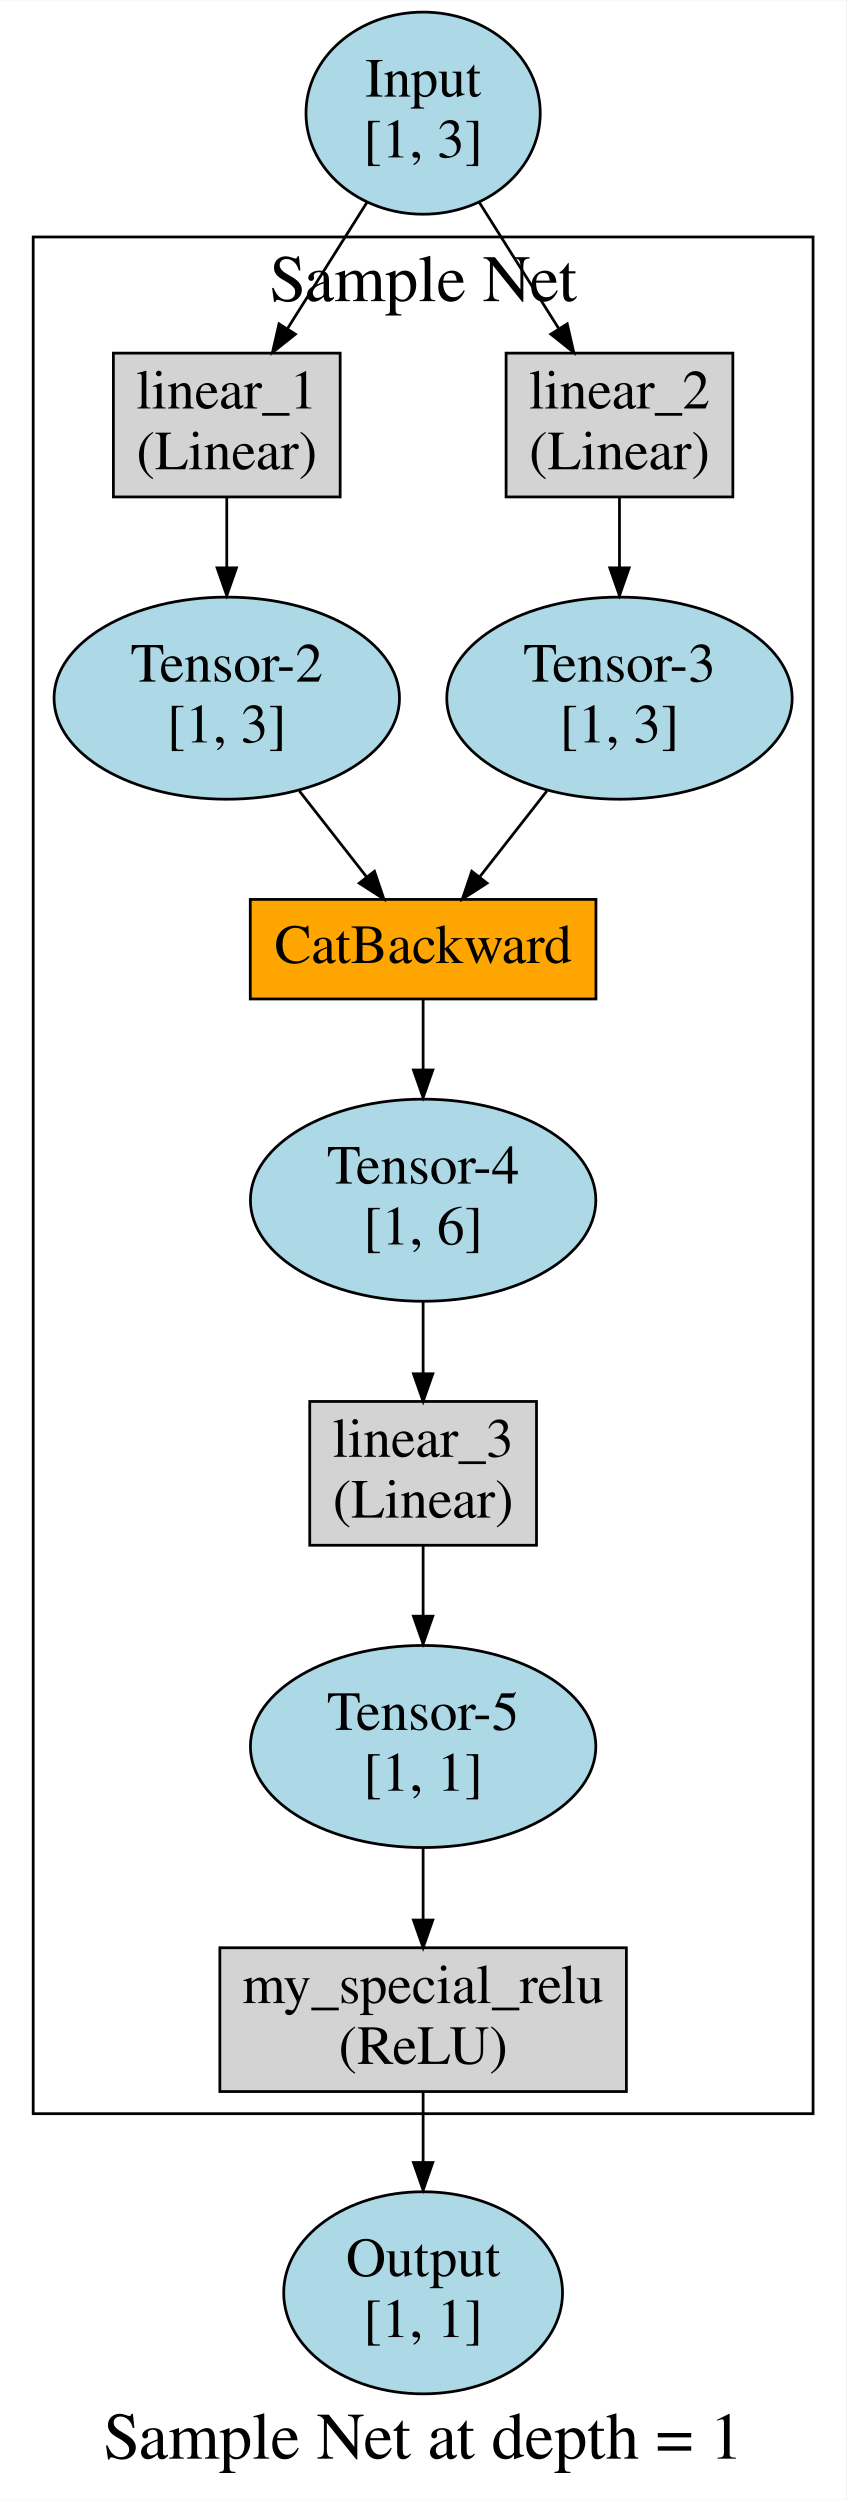
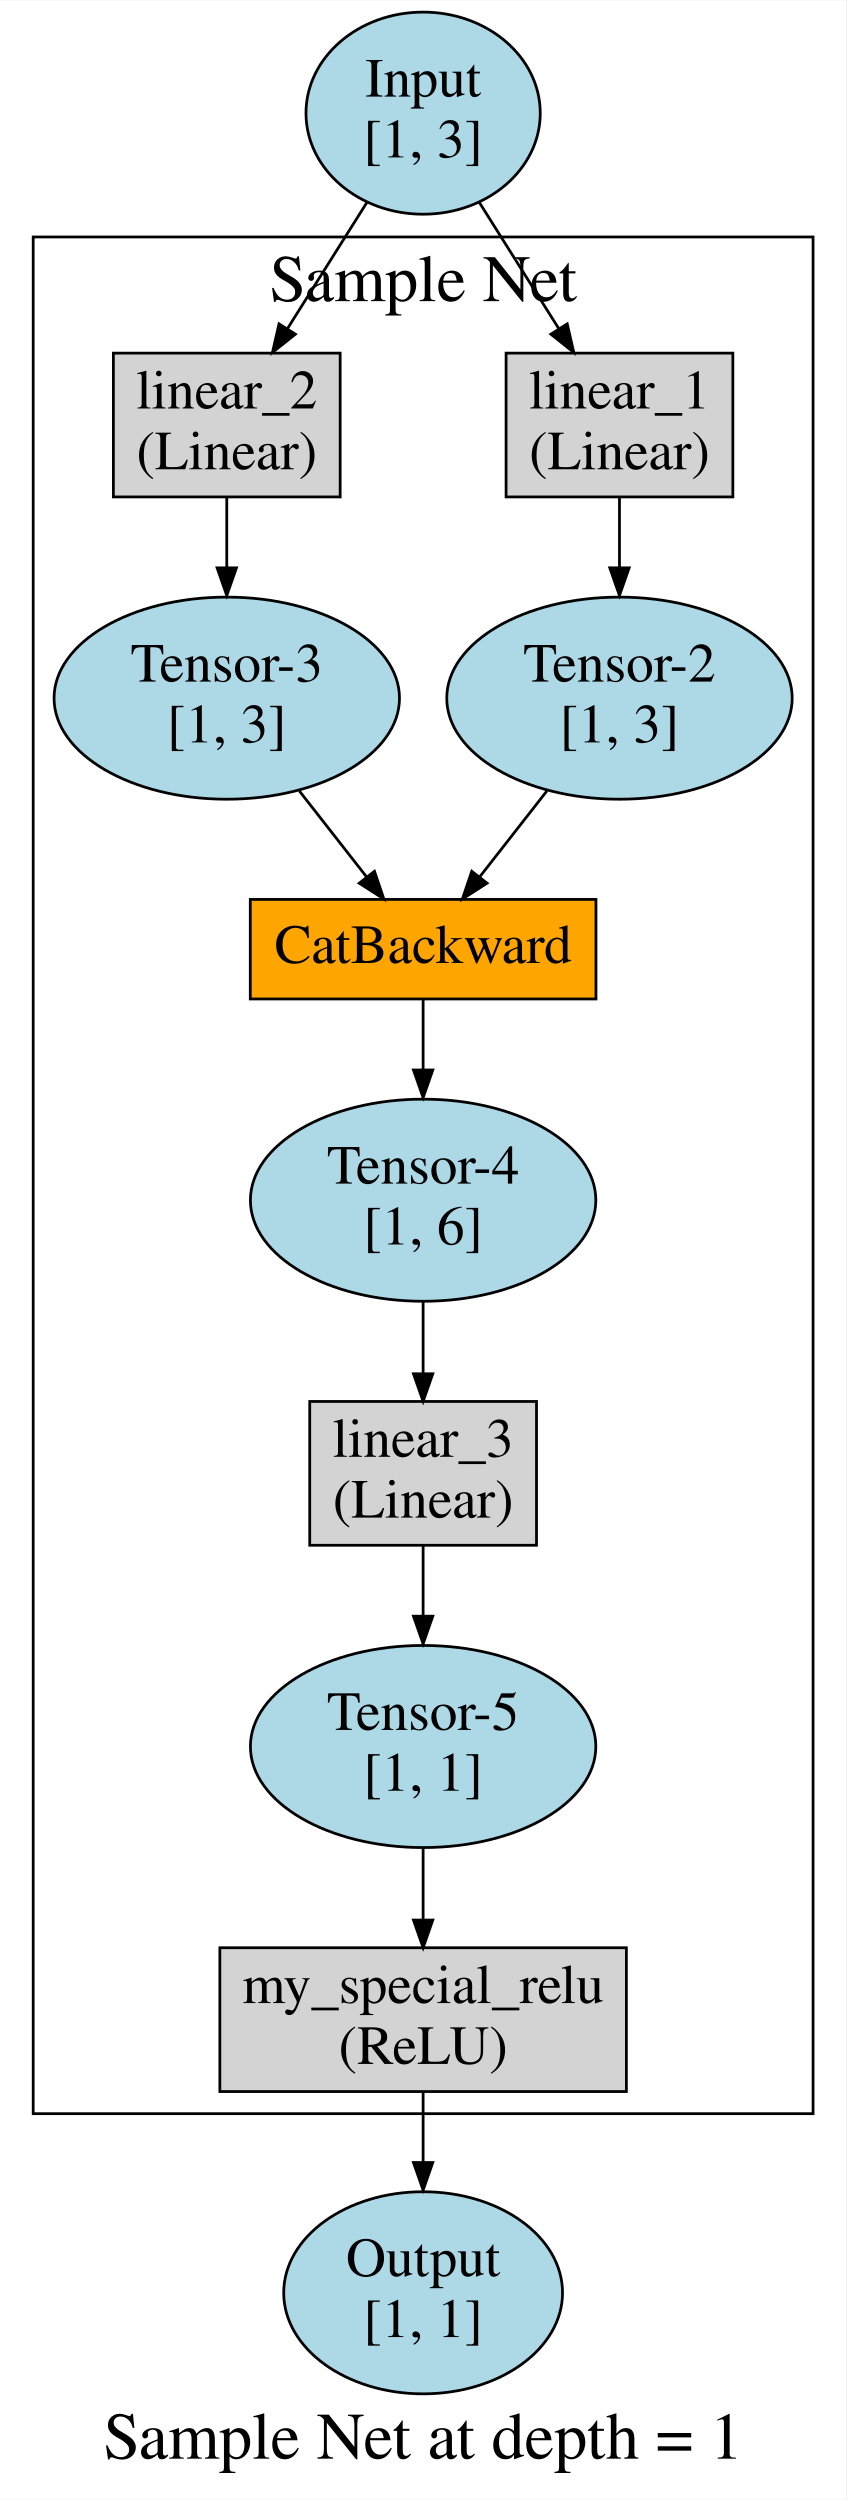
<svg xmlns="http://www.w3.org/2000/svg" width="306pt" height="904pt" viewBox="0.00 0.00 306.00 903.70">
  <g id="graph0" class="graph" transform="scale(1 1) rotate(0) translate(4 899.6955)">
    <polygon fill="#ffffff" stroke="transparent" points="-4,4 -4,-899.696 302,-899.696 302,4 -4,4" />
    <text text-anchor="middle" x="149" y="-10.8" font-family="Times,serif" font-size="24.00" fill="#000000">Sample Net at depth = 1</text>
    <g id="clust1" class="cluster">
      <polygon fill="#ffffff" stroke="#000000" points="8,-135.539 8,-814.156 290,-814.156 290,-135.539 8,-135.539" />
      <text text-anchor="middle" x="149" y="-790.956" font-family="Times,serif" font-size="24.00" fill="#000000">Sample Net</text>
    </g>
    <g id="node1" class="node">
      <polygon fill="#d3d3d3" stroke="#000000" points="222.5,-195.539 75.5,-195.539 75.5,-143.539 222.5,-143.539 222.5,-195.539" />
      <text text-anchor="middle" x="149" y="-175.539" font-family="Times,serif" font-size="20.00" fill="#000000">my_special_relu</text>
      <text text-anchor="middle" x="149" y="-153.539" font-family="Times,serif" font-size="20.00" fill="#000000">(ReLU)</text>
    </g>
    <g id="node2" class="node">
      <ellipse fill="#add8e6" stroke="#000000" cx="149" cy="-70.77" rx="50.41" ry="36.541" />
      <text text-anchor="middle" x="149" y="-76.77" font-family="Times,serif" font-size="20.00" fill="#000000">Output</text>
      <text text-anchor="middle" x="149" y="-54.77" font-family="Times,serif" font-size="20.00" fill="#000000">[1, 1]</text>
    </g>
    <g id="edge1" class="edge">
      <path fill="none" stroke="#000000" d="M149,-143.33C149,-135.525 149,-126.722 149,-118.008" />
      <polygon fill="#000000" stroke="#000000" points="152.5,-117.885 149,-107.885 145.5,-117.885 152.5,-117.885" />
    </g>
    <g id="node3" class="node">
+       <ellipse fill="#add8e6" stroke="#000000" cx="149" cy="-268.309" rx="62.452" ry="36.541" />
+       <text text-anchor="middle" x="149" y="-274.309" font-family="Times,serif" font-size="20.00" fill="#000000">Tensor-5</text>
+       <text text-anchor="middle" x="149" y="-252.309" font-family="Times,serif" font-size="20.00" fill="#000000">[1, 1]</text>
+     </g>
+     <g id="edge2" class="edge">
+       <path fill="none" stroke="#000000" d="M149,-231.53C149,-223.124 149,-214.194 149,-205.809" />
+       <polygon fill="#000000" stroke="#000000" points="152.5,-205.558 149,-195.558 145.5,-205.558 152.5,-205.558" />
+     </g>
+     <g id="node4" class="node">
+       <polygon fill="#d3d3d3" stroke="#000000" points="261,-772.156 179,-772.156 179,-720.156 261,-720.156 261,-772.156" />
+       <text text-anchor="middle" x="220" y="-752.156" font-family="Times,serif" font-size="20.00" fill="#000000">linear_1</text>
+       <text text-anchor="middle" x="220" y="-730.156" font-family="Times,serif" font-size="20.00" fill="#000000">(Linear)</text>
+     </g>
+     <g id="node7" class="node">
+       <ellipse fill="#add8e6" stroke="#000000" cx="220" cy="-647.387" rx="62.452" ry="36.541" />
+       <text text-anchor="middle" x="220" y="-653.387" font-family="Times,serif" font-size="20.00" fill="#000000">Tensor-2</text>
+       <text text-anchor="middle" x="220" y="-631.387" font-family="Times,serif" font-size="20.00" fill="#000000">[1, 3]</text>
+     </g>
+     <g id="edge3" class="edge">
+       <path fill="none" stroke="#000000" d="M220,-719.947C220,-712.143 220,-703.339 220,-694.625" />
+       <polygon fill="#000000" stroke="#000000" points="223.5,-694.502 220,-684.502 216.5,-694.502 223.5,-694.502" />
+     </g>
+     <g id="node5" class="node">
+       <polygon fill="#d3d3d3" stroke="#000000" points="119,-772.156 37,-772.156 37,-720.156 119,-720.156 119,-772.156" />
+       <text text-anchor="middle" x="78" y="-752.156" font-family="Times,serif" font-size="20.00" fill="#000000">linear_2</text>
+       <text text-anchor="middle" x="78" y="-730.156" font-family="Times,serif" font-size="20.00" fill="#000000">(Linear)</text>
+     </g>
+     <g id="node6" class="node">
+       <ellipse fill="#add8e6" stroke="#000000" cx="78" cy="-647.387" rx="62.452" ry="36.541" />
+       <text text-anchor="middle" x="78" y="-653.387" font-family="Times,serif" font-size="20.00" fill="#000000">Tensor-3</text>
+       <text text-anchor="middle" x="78" y="-631.387" font-family="Times,serif" font-size="20.00" fill="#000000">[1, 3]</text>
+     </g>
+     <g id="edge4" class="edge">
+       <path fill="none" stroke="#000000" d="M78,-719.947C78,-712.143 78,-703.339 78,-694.625" />
+       <polygon fill="#000000" stroke="#000000" points="81.5,-694.502 78,-684.502 74.5,-694.502 81.5,-694.502" />
+     </g>
+     <g id="node10" class="node">
      <polygon fill="#ffa500" stroke="#000000" points="211.5,-574.617 86.5,-574.617 86.5,-538.617 211.5,-538.617 211.5,-574.617" />
      <text text-anchor="middle" x="149" y="-551.617" font-family="Times,serif" font-size="20.00" fill="#000000">CatBackward</text>
+     </g>
+     <g id="edge5" class="edge">
+       <path fill="none" stroke="#000000" d="M104.236,-613.846C112.241,-603.612 120.921,-592.514 128.489,-582.84" />
+       <polygon fill="#000000" stroke="#000000" points="131.403,-584.795 134.807,-574.762 125.889,-580.482 131.403,-584.795" />
+     </g>
+     <g id="edge6" class="edge">
+       <path fill="none" stroke="#000000" d="M193.764,-613.846C185.759,-603.612 177.079,-592.514 169.511,-582.84" />
+       <polygon fill="#000000" stroke="#000000" points="172.111,-580.482 163.193,-574.762 166.597,-584.795 172.111,-580.482" />
    </g>
    <g id="node8" class="node">
      <ellipse fill="#add8e6" stroke="#000000" cx="149" cy="-465.848" rx="62.452" ry="36.541" />
      <text text-anchor="middle" x="149" y="-471.848" font-family="Times,serif" font-size="20.00" fill="#000000">Tensor-4</text>
      <text text-anchor="middle" x="149" y="-449.848" font-family="Times,serif" font-size="20.00" fill="#000000">[1, 6]</text>
    </g>
-     <g id="edge2" class="edge">
-       <path fill="none" stroke="#000000" d="M149,-538.249C149,-530.872 149,-521.997 149,-513.029" />
-       <polygon fill="#000000" stroke="#000000" points="152.5,-512.939 149,-502.939 145.5,-512.939 152.5,-512.939" />
-     </g>
-     <g id="node4" class="node">
-       <ellipse fill="#add8e6" stroke="#000000" cx="78" cy="-647.387" rx="62.452" ry="36.541" />
-       <text text-anchor="middle" x="78" y="-653.387" font-family="Times,serif" font-size="20.00" fill="#000000">Tensor-2</text>
-       <text text-anchor="middle" x="78" y="-631.387" font-family="Times,serif" font-size="20.00" fill="#000000">[1, 3]</text>
-     </g>
-     <g id="edge3" class="edge">
-       <path fill="none" stroke="#000000" d="M104.236,-613.846C112.241,-603.612 120.921,-592.514 128.489,-582.84" />
-       <polygon fill="#000000" stroke="#000000" points="131.403,-584.795 134.807,-574.762 125.889,-580.482 131.403,-584.795" />
-     </g>
-     <g id="node5" class="node">
-       <ellipse fill="#add8e6" stroke="#000000" cx="220" cy="-647.387" rx="62.452" ry="36.541" />
-       <text text-anchor="middle" x="220" y="-653.387" font-family="Times,serif" font-size="20.00" fill="#000000">Tensor-3</text>
-       <text text-anchor="middle" x="220" y="-631.387" font-family="Times,serif" font-size="20.00" fill="#000000">[1, 3]</text>
-     </g>
-     <g id="edge4" class="edge">
-       <path fill="none" stroke="#000000" d="M193.764,-613.846C185.759,-603.612 177.079,-592.514 169.511,-582.84" />
-       <polygon fill="#000000" stroke="#000000" points="172.111,-580.482 163.193,-574.762 166.597,-584.795 172.111,-580.482" />
-     </g>
-     <g id="node6" class="node">
-       <ellipse fill="#add8e6" stroke="#000000" cx="149" cy="-268.309" rx="62.452" ry="36.541" />
-       <text text-anchor="middle" x="149" y="-274.309" font-family="Times,serif" font-size="20.00" fill="#000000">Tensor-5</text>
-       <text text-anchor="middle" x="149" y="-252.309" font-family="Times,serif" font-size="20.00" fill="#000000">[1, 1]</text>
-     </g>
-     <g id="edge5" class="edge">
-       <path fill="none" stroke="#000000" d="M149,-231.53C149,-223.124 149,-214.194 149,-205.809" />
-       <polygon fill="#000000" stroke="#000000" points="152.5,-205.558 149,-195.558 145.5,-205.558 152.5,-205.558" />
-     </g>
-     <g id="node7" class="node">
-       <polygon fill="#d3d3d3" stroke="#000000" points="261,-772.156 179,-772.156 179,-720.156 261,-720.156 261,-772.156" />
-       <text text-anchor="middle" x="220" y="-752.156" font-family="Times,serif" font-size="20.00" fill="#000000">linear_2</text>
-       <text text-anchor="middle" x="220" y="-730.156" font-family="Times,serif" font-size="20.00" fill="#000000">(Linear)</text>
-     </g>
-     <g id="edge6" class="edge">
-       <path fill="none" stroke="#000000" d="M220,-719.947C220,-712.143 220,-703.339 220,-694.625" />
-       <polygon fill="#000000" stroke="#000000" points="223.5,-694.502 220,-684.502 216.5,-694.502 223.5,-694.502" />
-     </g>
-     <g id="node10" class="node">
+     <g id="node9" class="node">
      <polygon fill="#d3d3d3" stroke="#000000" points="190,-393.078 108,-393.078 108,-341.078 190,-341.078 190,-393.078" />
      <text text-anchor="middle" x="149" y="-373.078" font-family="Times,serif" font-size="20.00" fill="#000000">linear_3</text>
      <text text-anchor="middle" x="149" y="-351.078" font-family="Times,serif" font-size="20.00" fill="#000000">(Linear)</text>
    </g>
    <g id="edge7" class="edge">
      <path fill="none" stroke="#000000" d="M149,-429.07C149,-420.663 149,-411.733 149,-403.348" />
      <polygon fill="#000000" stroke="#000000" points="152.5,-403.097 149,-393.097 145.5,-403.097 152.5,-403.097" />
    </g>
-     <g id="node9" class="node">
-       <polygon fill="#d3d3d3" stroke="#000000" points="119,-772.156 37,-772.156 37,-720.156 119,-720.156 119,-772.156" />
-       <text text-anchor="middle" x="78" y="-752.156" font-family="Times,serif" font-size="20.00" fill="#000000">linear_1</text>
-       <text text-anchor="middle" x="78" y="-730.156" font-family="Times,serif" font-size="20.00" fill="#000000">(Linear)</text>
-     </g>
    <g id="edge8" class="edge">
-       <path fill="none" stroke="#000000" d="M78,-719.947C78,-712.143 78,-703.339 78,-694.625" />
-       <polygon fill="#000000" stroke="#000000" points="81.5,-694.502 78,-684.502 74.5,-694.502 81.5,-694.502" />
+       <path fill="none" stroke="#000000" d="M149,-340.869C149,-333.065 149,-324.261 149,-315.547" />
+       <polygon fill="#000000" stroke="#000000" points="152.5,-315.424 149,-305.424 145.5,-315.424 152.5,-315.424" />
    </g>
    <g id="edge9" class="edge">
-       <path fill="none" stroke="#000000" d="M149,-340.869C149,-333.065 149,-324.261 149,-315.547" />
-       <polygon fill="#000000" stroke="#000000" points="152.5,-315.424 149,-305.424 145.5,-315.424 152.5,-315.424" />
+       <path fill="none" stroke="#000000" d="M149,-538.249C149,-530.872 149,-521.997 149,-513.029" />
+       <polygon fill="#000000" stroke="#000000" points="152.5,-512.939 149,-502.939 145.5,-512.939 152.5,-512.939" />
    </g>
    <g id="node11" class="node">
      <ellipse fill="#add8e6" stroke="#000000" cx="149" cy="-858.926" rx="42.353" ry="36.541" />
      <text text-anchor="middle" x="149" y="-864.926" font-family="Times,serif" font-size="20.00" fill="#000000">Input</text>
      <text text-anchor="middle" x="149" y="-842.926" font-family="Times,serif" font-size="20.00" fill="#000000">[1, 3]</text>
    </g>
-     <g id="edge10" class="edge">
+     <g id="edge11" class="edge">
      <path fill="none" stroke="#000000" d="M169.346,-826.611C178.304,-812.382 188.848,-795.635 197.99,-781.115" />
      <polygon fill="#000000" stroke="#000000" points="201.108,-782.732 203.474,-772.405 195.184,-779.002 201.108,-782.732" />
    </g>
-     <g id="edge11" class="edge">
+     <g id="edge10" class="edge">
      <path fill="none" stroke="#000000" d="M128.654,-826.611C119.696,-812.382 109.152,-795.635 100.01,-781.115" />
      <polygon fill="#000000" stroke="#000000" points="102.816,-779.002 94.526,-772.405 96.892,-782.732 102.816,-779.002" />
    </g>
  </g>
</svg>
